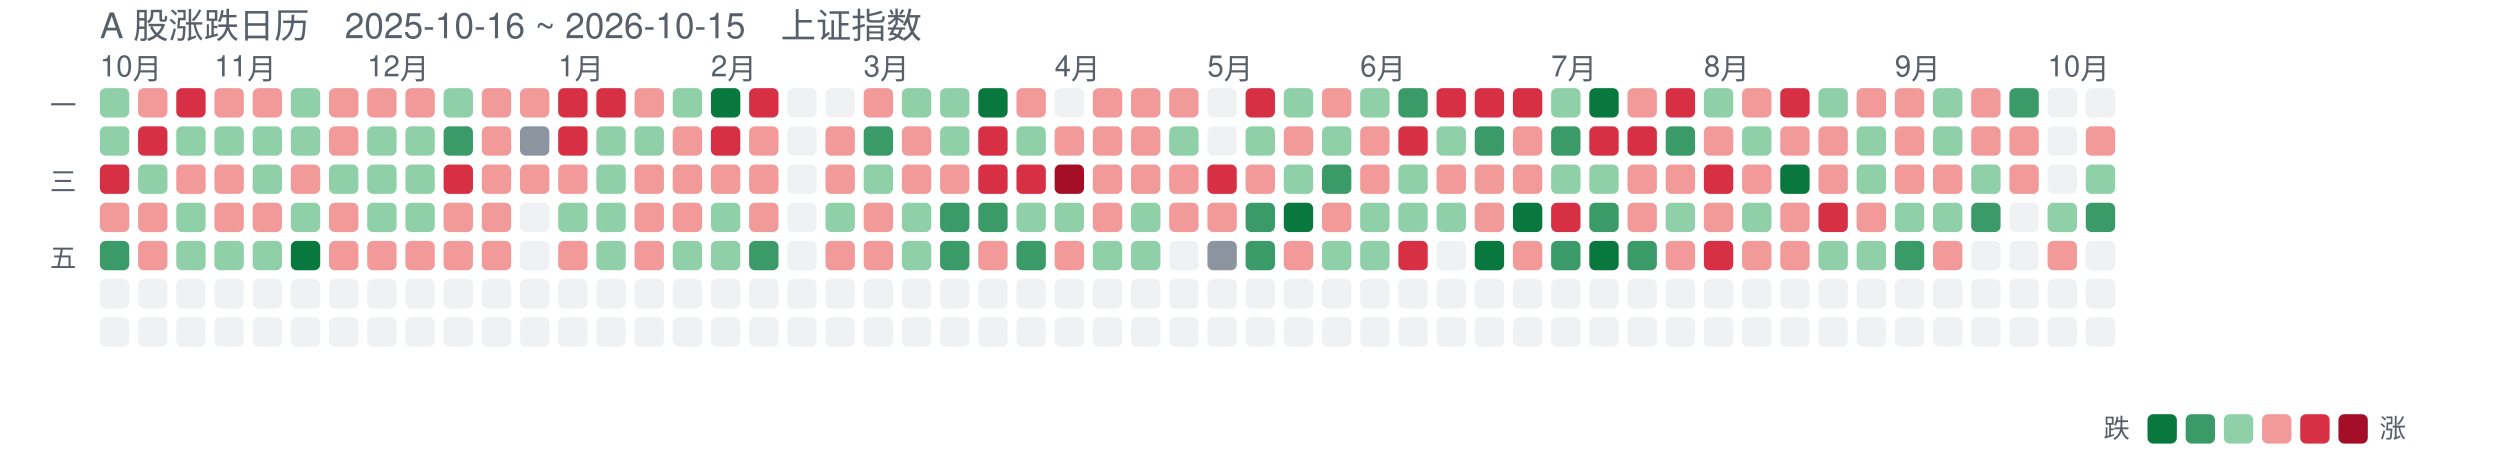
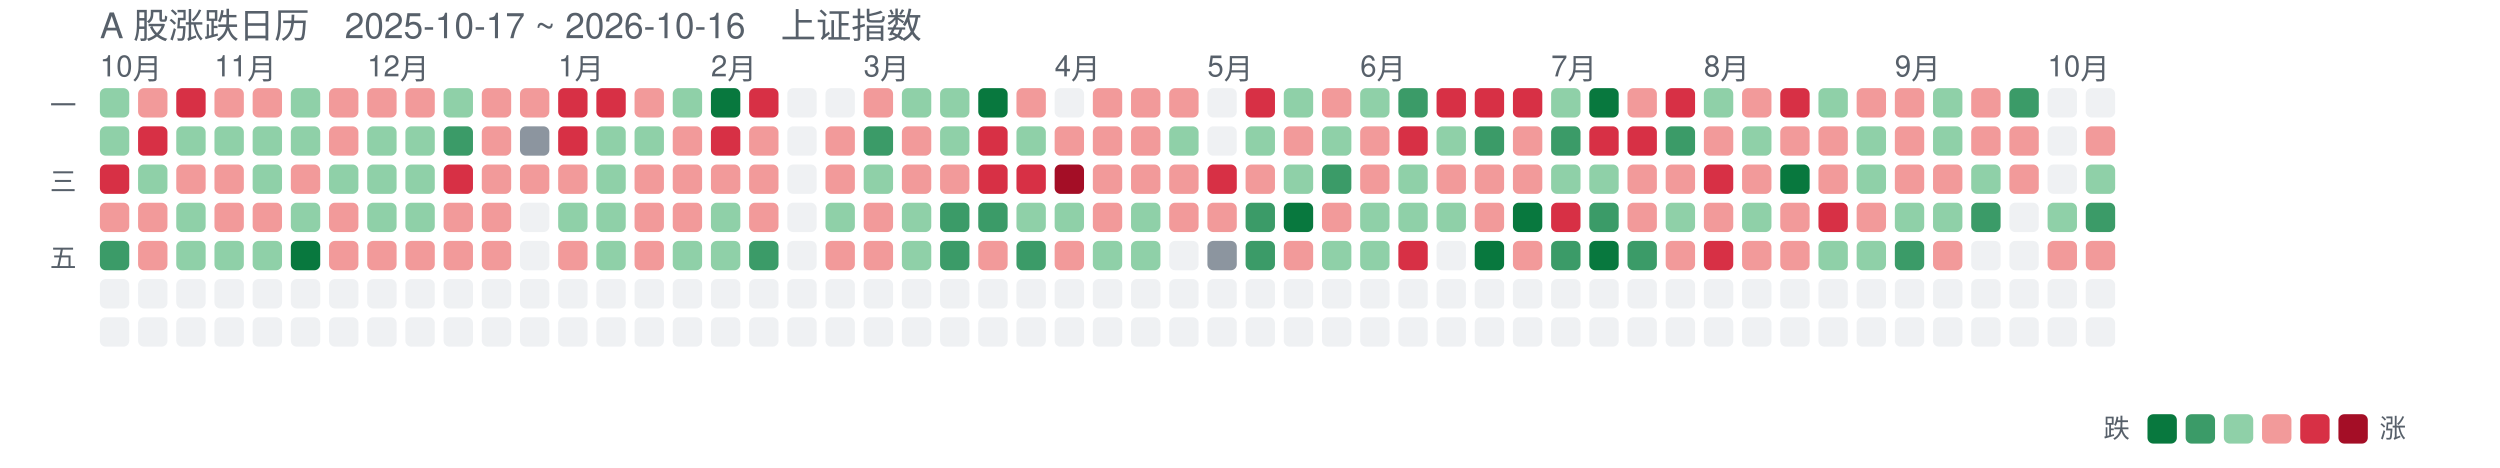
<svg xmlns="http://www.w3.org/2000/svg" width="851" height="159" viewBox="0 0 851 159" font-family="-apple-system,Segoe UI,Helvetica,Arial,sans-serif">
-   <text x="34" y="13" font-size="12" fill="#57606a">A 股涨跌日历　2025-10-16 ~ 2026-10-15　上证指数</text>
+   <text x="34" y="13" font-size="12" fill="#57606a">A 股涨跌日历　2025-10-17 ~ 2026-10-16　上证指数</text>
  <text x="34" y="26" font-size="10" fill="#57606a">10月</text>
  <text x="73" y="26" font-size="10" fill="#57606a">11月</text>
  <text x="125" y="26" font-size="10" fill="#57606a">12月</text>
  <text x="190" y="26" font-size="10" fill="#57606a">1月</text>
  <text x="242" y="26" font-size="10" fill="#57606a">2月</text>
  <text x="294" y="26" font-size="10" fill="#57606a">3月</text>
  <text x="359" y="26" font-size="10" fill="#57606a">4月</text>
  <text x="411" y="26" font-size="10" fill="#57606a">5月</text>
  <text x="463" y="26" font-size="10" fill="#57606a">6月</text>
  <text x="528" y="26" font-size="10" fill="#57606a">7月</text>
  <text x="580" y="26" font-size="10" fill="#57606a">8月</text>
  <text x="645" y="26" font-size="10" fill="#57606a">9月</text>
  <text x="697" y="26" font-size="10" fill="#57606a">10月</text>
  <text x="26" y="39" font-size="9" fill="#57606a" text-anchor="end">一</text>
  <text x="26" y="65" font-size="9" fill="#57606a" text-anchor="end">三</text>
  <text x="26" y="91" font-size="9" fill="#57606a" text-anchor="end">五</text>
  <rect x="34" y="30" width="10" height="10" rx="2" fill="#8fd0a8" opacity="1" />
  <rect x="34" y="43" width="10" height="10" rx="2" fill="#8fd0a8" opacity="1" />
  <rect x="34" y="56" width="10" height="10" rx="2" fill="#d73045" opacity="1" />
  <rect x="34" y="69" width="10" height="10" rx="2" fill="#f29a9a" opacity="1" />
  <rect x="34" y="82" width="10" height="10" rx="2" fill="#3b9b68" opacity="1" />
  <rect x="34" y="95" width="10" height="10" rx="2" fill="#d0d7de" opacity="0.35" />
  <rect x="34" y="108" width="10" height="10" rx="2" fill="#d0d7de" opacity="0.35" />
  <rect x="47" y="30" width="10" height="10" rx="2" fill="#f29a9a" opacity="1" />
  <rect x="47" y="43" width="10" height="10" rx="2" fill="#d73045" opacity="1" />
  <rect x="47" y="56" width="10" height="10" rx="2" fill="#8fd0a8" opacity="1" />
  <rect x="47" y="69" width="10" height="10" rx="2" fill="#f29a9a" opacity="1" />
  <rect x="47" y="82" width="10" height="10" rx="2" fill="#f29a9a" opacity="1" />
  <rect x="47" y="95" width="10" height="10" rx="2" fill="#d0d7de" opacity="0.35" />
  <rect x="47" y="108" width="10" height="10" rx="2" fill="#d0d7de" opacity="0.35" />
  <rect x="60" y="30" width="10" height="10" rx="2" fill="#d73045" opacity="1" />
  <rect x="60" y="43" width="10" height="10" rx="2" fill="#8fd0a8" opacity="1" />
  <rect x="60" y="56" width="10" height="10" rx="2" fill="#f29a9a" opacity="1" />
  <rect x="60" y="69" width="10" height="10" rx="2" fill="#8fd0a8" opacity="1" />
  <rect x="60" y="82" width="10" height="10" rx="2" fill="#8fd0a8" opacity="1" />
  <rect x="60" y="95" width="10" height="10" rx="2" fill="#d0d7de" opacity="0.35" />
  <rect x="60" y="108" width="10" height="10" rx="2" fill="#d0d7de" opacity="0.35" />
  <rect x="73" y="30" width="10" height="10" rx="2" fill="#f29a9a" opacity="1" />
  <rect x="73" y="43" width="10" height="10" rx="2" fill="#8fd0a8" opacity="1" />
  <rect x="73" y="56" width="10" height="10" rx="2" fill="#f29a9a" opacity="1" />
  <rect x="73" y="69" width="10" height="10" rx="2" fill="#f29a9a" opacity="1" />
  <rect x="73" y="82" width="10" height="10" rx="2" fill="#8fd0a8" opacity="1" />
  <rect x="73" y="95" width="10" height="10" rx="2" fill="#d0d7de" opacity="0.35" />
  <rect x="73" y="108" width="10" height="10" rx="2" fill="#d0d7de" opacity="0.35" />
  <rect x="86" y="30" width="10" height="10" rx="2" fill="#f29a9a" opacity="1" />
  <rect x="86" y="43" width="10" height="10" rx="2" fill="#8fd0a8" opacity="1" />
  <rect x="86" y="56" width="10" height="10" rx="2" fill="#8fd0a8" opacity="1" />
  <rect x="86" y="69" width="10" height="10" rx="2" fill="#f29a9a" opacity="1" />
  <rect x="86" y="82" width="10" height="10" rx="2" fill="#8fd0a8" opacity="1" />
  <rect x="86" y="95" width="10" height="10" rx="2" fill="#d0d7de" opacity="0.35" />
  <rect x="86" y="108" width="10" height="10" rx="2" fill="#d0d7de" opacity="0.35" />
  <rect x="99" y="30" width="10" height="10" rx="2" fill="#8fd0a8" opacity="1" />
  <rect x="99" y="43" width="10" height="10" rx="2" fill="#8fd0a8" opacity="1" />
  <rect x="99" y="56" width="10" height="10" rx="2" fill="#f29a9a" opacity="1" />
  <rect x="99" y="69" width="10" height="10" rx="2" fill="#8fd0a8" opacity="1" />
  <rect x="99" y="82" width="10" height="10" rx="2" fill="#08783e" opacity="1" />
  <rect x="99" y="95" width="10" height="10" rx="2" fill="#d0d7de" opacity="0.35" />
  <rect x="99" y="108" width="10" height="10" rx="2" fill="#d0d7de" opacity="0.35" />
  <rect x="112" y="30" width="10" height="10" rx="2" fill="#f29a9a" opacity="1" />
  <rect x="112" y="43" width="10" height="10" rx="2" fill="#f29a9a" opacity="1" />
  <rect x="112" y="56" width="10" height="10" rx="2" fill="#8fd0a8" opacity="1" />
  <rect x="112" y="69" width="10" height="10" rx="2" fill="#f29a9a" opacity="1" />
  <rect x="112" y="82" width="10" height="10" rx="2" fill="#f29a9a" opacity="1" />
  <rect x="112" y="95" width="10" height="10" rx="2" fill="#d0d7de" opacity="0.35" />
  <rect x="112" y="108" width="10" height="10" rx="2" fill="#d0d7de" opacity="0.35" />
  <rect x="125" y="30" width="10" height="10" rx="2" fill="#f29a9a" opacity="1" />
  <rect x="125" y="43" width="10" height="10" rx="2" fill="#8fd0a8" opacity="1" />
  <rect x="125" y="56" width="10" height="10" rx="2" fill="#8fd0a8" opacity="1" />
  <rect x="125" y="69" width="10" height="10" rx="2" fill="#8fd0a8" opacity="1" />
  <rect x="125" y="82" width="10" height="10" rx="2" fill="#f29a9a" opacity="1" />
  <rect x="125" y="95" width="10" height="10" rx="2" fill="#d0d7de" opacity="0.35" />
  <rect x="125" y="108" width="10" height="10" rx="2" fill="#d0d7de" opacity="0.35" />
  <rect x="138" y="30" width="10" height="10" rx="2" fill="#f29a9a" opacity="1" />
  <rect x="138" y="43" width="10" height="10" rx="2" fill="#8fd0a8" opacity="1" />
  <rect x="138" y="56" width="10" height="10" rx="2" fill="#8fd0a8" opacity="1" />
  <rect x="138" y="69" width="10" height="10" rx="2" fill="#8fd0a8" opacity="1" />
  <rect x="138" y="82" width="10" height="10" rx="2" fill="#f29a9a" opacity="1" />
  <rect x="138" y="95" width="10" height="10" rx="2" fill="#d0d7de" opacity="0.35" />
  <rect x="138" y="108" width="10" height="10" rx="2" fill="#d0d7de" opacity="0.35" />
  <rect x="151" y="30" width="10" height="10" rx="2" fill="#8fd0a8" opacity="1" />
  <rect x="151" y="43" width="10" height="10" rx="2" fill="#3b9b68" opacity="1" />
  <rect x="151" y="56" width="10" height="10" rx="2" fill="#d73045" opacity="1" />
  <rect x="151" y="69" width="10" height="10" rx="2" fill="#f29a9a" opacity="1" />
  <rect x="151" y="82" width="10" height="10" rx="2" fill="#f29a9a" opacity="1" />
  <rect x="151" y="95" width="10" height="10" rx="2" fill="#d0d7de" opacity="0.35" />
  <rect x="151" y="108" width="10" height="10" rx="2" fill="#d0d7de" opacity="0.35" />
  <rect x="164" y="30" width="10" height="10" rx="2" fill="#f29a9a" opacity="1" />
  <rect x="164" y="43" width="10" height="10" rx="2" fill="#f29a9a" opacity="1" />
  <rect x="164" y="56" width="10" height="10" rx="2" fill="#f29a9a" opacity="1" />
  <rect x="164" y="69" width="10" height="10" rx="2" fill="#f29a9a" opacity="1" />
  <rect x="164" y="82" width="10" height="10" rx="2" fill="#f29a9a" opacity="1" />
  <rect x="164" y="95" width="10" height="10" rx="2" fill="#d0d7de" opacity="0.35" />
  <rect x="164" y="108" width="10" height="10" rx="2" fill="#d0d7de" opacity="0.35" />
  <rect x="177" y="30" width="10" height="10" rx="2" fill="#f29a9a" opacity="1" />
  <rect x="177" y="43" width="10" height="10" rx="2" fill="#8c959f" opacity="1" />
  <rect x="177" y="56" width="10" height="10" rx="2" fill="#f29a9a" opacity="1" />
  <rect x="177" y="69" width="10" height="10" rx="2" fill="#d0d7de" opacity="0.35" />
  <rect x="177" y="82" width="10" height="10" rx="2" fill="#d0d7de" opacity="0.35" />
  <rect x="177" y="95" width="10" height="10" rx="2" fill="#d0d7de" opacity="0.35" />
  <rect x="177" y="108" width="10" height="10" rx="2" fill="#d0d7de" opacity="0.35" />
  <rect x="190" y="30" width="10" height="10" rx="2" fill="#d73045" opacity="1" />
  <rect x="190" y="43" width="10" height="10" rx="2" fill="#d73045" opacity="1" />
  <rect x="190" y="56" width="10" height="10" rx="2" fill="#f29a9a" opacity="1" />
  <rect x="190" y="69" width="10" height="10" rx="2" fill="#8fd0a8" opacity="1" />
  <rect x="190" y="82" width="10" height="10" rx="2" fill="#f29a9a" opacity="1" />
  <rect x="190" y="95" width="10" height="10" rx="2" fill="#d0d7de" opacity="0.35" />
  <rect x="190" y="108" width="10" height="10" rx="2" fill="#d0d7de" opacity="0.35" />
  <rect x="203" y="30" width="10" height="10" rx="2" fill="#d73045" opacity="1" />
  <rect x="203" y="43" width="10" height="10" rx="2" fill="#8fd0a8" opacity="1" />
  <rect x="203" y="56" width="10" height="10" rx="2" fill="#8fd0a8" opacity="1" />
  <rect x="203" y="69" width="10" height="10" rx="2" fill="#8fd0a8" opacity="1" />
  <rect x="203" y="82" width="10" height="10" rx="2" fill="#8fd0a8" opacity="1" />
  <rect x="203" y="95" width="10" height="10" rx="2" fill="#d0d7de" opacity="0.35" />
  <rect x="203" y="108" width="10" height="10" rx="2" fill="#d0d7de" opacity="0.35" />
  <rect x="216" y="30" width="10" height="10" rx="2" fill="#f29a9a" opacity="1" />
  <rect x="216" y="43" width="10" height="10" rx="2" fill="#8fd0a8" opacity="1" />
  <rect x="216" y="56" width="10" height="10" rx="2" fill="#f29a9a" opacity="1" />
  <rect x="216" y="69" width="10" height="10" rx="2" fill="#f29a9a" opacity="1" />
  <rect x="216" y="82" width="10" height="10" rx="2" fill="#f29a9a" opacity="1" />
  <rect x="216" y="95" width="10" height="10" rx="2" fill="#d0d7de" opacity="0.35" />
  <rect x="216" y="108" width="10" height="10" rx="2" fill="#d0d7de" opacity="0.35" />
  <rect x="229" y="30" width="10" height="10" rx="2" fill="#8fd0a8" opacity="1" />
  <rect x="229" y="43" width="10" height="10" rx="2" fill="#f29a9a" opacity="1" />
  <rect x="229" y="56" width="10" height="10" rx="2" fill="#f29a9a" opacity="1" />
  <rect x="229" y="69" width="10" height="10" rx="2" fill="#f29a9a" opacity="1" />
  <rect x="229" y="82" width="10" height="10" rx="2" fill="#8fd0a8" opacity="1" />
  <rect x="229" y="95" width="10" height="10" rx="2" fill="#d0d7de" opacity="0.35" />
  <rect x="229" y="108" width="10" height="10" rx="2" fill="#d0d7de" opacity="0.35" />
  <rect x="242" y="30" width="10" height="10" rx="2" fill="#08783e" opacity="1" />
  <rect x="242" y="43" width="10" height="10" rx="2" fill="#d73045" opacity="1" />
  <rect x="242" y="56" width="10" height="10" rx="2" fill="#f29a9a" opacity="1" />
  <rect x="242" y="69" width="10" height="10" rx="2" fill="#8fd0a8" opacity="1" />
  <rect x="242" y="82" width="10" height="10" rx="2" fill="#8fd0a8" opacity="1" />
  <rect x="242" y="95" width="10" height="10" rx="2" fill="#d0d7de" opacity="0.35" />
  <rect x="242" y="108" width="10" height="10" rx="2" fill="#d0d7de" opacity="0.35" />
  <rect x="255" y="30" width="10" height="10" rx="2" fill="#d73045" opacity="1" />
  <rect x="255" y="43" width="10" height="10" rx="2" fill="#f29a9a" opacity="1" />
  <rect x="255" y="56" width="10" height="10" rx="2" fill="#f29a9a" opacity="1" />
  <rect x="255" y="69" width="10" height="10" rx="2" fill="#f29a9a" opacity="1" />
  <rect x="255" y="82" width="10" height="10" rx="2" fill="#3b9b68" opacity="1" />
  <rect x="255" y="95" width="10" height="10" rx="2" fill="#d0d7de" opacity="0.35" />
  <rect x="255" y="108" width="10" height="10" rx="2" fill="#d0d7de" opacity="0.35" />
  <rect x="268" y="30" width="10" height="10" rx="2" fill="#d0d7de" opacity="0.35" />
  <rect x="268" y="43" width="10" height="10" rx="2" fill="#d0d7de" opacity="0.35" />
  <rect x="268" y="56" width="10" height="10" rx="2" fill="#d0d7de" opacity="0.35" />
  <rect x="268" y="69" width="10" height="10" rx="2" fill="#d0d7de" opacity="0.35" />
  <rect x="268" y="82" width="10" height="10" rx="2" fill="#d0d7de" opacity="0.35" />
  <rect x="268" y="95" width="10" height="10" rx="2" fill="#d0d7de" opacity="0.35" />
  <rect x="268" y="108" width="10" height="10" rx="2" fill="#d0d7de" opacity="0.35" />
  <rect x="281" y="30" width="10" height="10" rx="2" fill="#d0d7de" opacity="0.35" />
  <rect x="281" y="43" width="10" height="10" rx="2" fill="#f29a9a" opacity="1" />
  <rect x="281" y="56" width="10" height="10" rx="2" fill="#f29a9a" opacity="1" />
  <rect x="281" y="69" width="10" height="10" rx="2" fill="#8fd0a8" opacity="1" />
  <rect x="281" y="82" width="10" height="10" rx="2" fill="#f29a9a" opacity="1" />
  <rect x="281" y="95" width="10" height="10" rx="2" fill="#d0d7de" opacity="0.35" />
  <rect x="281" y="108" width="10" height="10" rx="2" fill="#d0d7de" opacity="0.35" />
  <rect x="294" y="30" width="10" height="10" rx="2" fill="#f29a9a" opacity="1" />
  <rect x="294" y="43" width="10" height="10" rx="2" fill="#3b9b68" opacity="1" />
  <rect x="294" y="56" width="10" height="10" rx="2" fill="#8fd0a8" opacity="1" />
  <rect x="294" y="69" width="10" height="10" rx="2" fill="#f29a9a" opacity="1" />
  <rect x="294" y="82" width="10" height="10" rx="2" fill="#f29a9a" opacity="1" />
  <rect x="294" y="95" width="10" height="10" rx="2" fill="#d0d7de" opacity="0.35" />
  <rect x="294" y="108" width="10" height="10" rx="2" fill="#d0d7de" opacity="0.35" />
  <rect x="307" y="30" width="10" height="10" rx="2" fill="#8fd0a8" opacity="1" />
  <rect x="307" y="43" width="10" height="10" rx="2" fill="#f29a9a" opacity="1" />
  <rect x="307" y="56" width="10" height="10" rx="2" fill="#f29a9a" opacity="1" />
  <rect x="307" y="69" width="10" height="10" rx="2" fill="#8fd0a8" opacity="1" />
  <rect x="307" y="82" width="10" height="10" rx="2" fill="#8fd0a8" opacity="1" />
  <rect x="307" y="95" width="10" height="10" rx="2" fill="#d0d7de" opacity="0.35" />
  <rect x="307" y="108" width="10" height="10" rx="2" fill="#d0d7de" opacity="0.35" />
  <rect x="320" y="30" width="10" height="10" rx="2" fill="#8fd0a8" opacity="1" />
  <rect x="320" y="43" width="10" height="10" rx="2" fill="#8fd0a8" opacity="1" />
  <rect x="320" y="56" width="10" height="10" rx="2" fill="#f29a9a" opacity="1" />
  <rect x="320" y="69" width="10" height="10" rx="2" fill="#3b9b68" opacity="1" />
  <rect x="320" y="82" width="10" height="10" rx="2" fill="#3b9b68" opacity="1" />
  <rect x="320" y="95" width="10" height="10" rx="2" fill="#d0d7de" opacity="0.35" />
  <rect x="320" y="108" width="10" height="10" rx="2" fill="#d0d7de" opacity="0.35" />
  <rect x="333" y="30" width="10" height="10" rx="2" fill="#08783e" opacity="1" />
  <rect x="333" y="43" width="10" height="10" rx="2" fill="#d73045" opacity="1" />
  <rect x="333" y="56" width="10" height="10" rx="2" fill="#d73045" opacity="1" />
  <rect x="333" y="69" width="10" height="10" rx="2" fill="#3b9b68" opacity="1" />
  <rect x="333" y="82" width="10" height="10" rx="2" fill="#f29a9a" opacity="1" />
  <rect x="333" y="95" width="10" height="10" rx="2" fill="#d0d7de" opacity="0.35" />
  <rect x="333" y="108" width="10" height="10" rx="2" fill="#d0d7de" opacity="0.35" />
  <rect x="346" y="30" width="10" height="10" rx="2" fill="#f29a9a" opacity="1" />
  <rect x="346" y="43" width="10" height="10" rx="2" fill="#8fd0a8" opacity="1" />
  <rect x="346" y="56" width="10" height="10" rx="2" fill="#d73045" opacity="1" />
  <rect x="346" y="69" width="10" height="10" rx="2" fill="#8fd0a8" opacity="1" />
  <rect x="346" y="82" width="10" height="10" rx="2" fill="#3b9b68" opacity="1" />
  <rect x="346" y="95" width="10" height="10" rx="2" fill="#d0d7de" opacity="0.35" />
  <rect x="346" y="108" width="10" height="10" rx="2" fill="#d0d7de" opacity="0.35" />
  <rect x="359" y="30" width="10" height="10" rx="2" fill="#d0d7de" opacity="0.35" />
  <rect x="359" y="43" width="10" height="10" rx="2" fill="#f29a9a" opacity="1" />
  <rect x="359" y="56" width="10" height="10" rx="2" fill="#a40e26" opacity="1" />
  <rect x="359" y="69" width="10" height="10" rx="2" fill="#8fd0a8" opacity="1" />
  <rect x="359" y="82" width="10" height="10" rx="2" fill="#f29a9a" opacity="1" />
  <rect x="359" y="95" width="10" height="10" rx="2" fill="#d0d7de" opacity="0.35" />
  <rect x="359" y="108" width="10" height="10" rx="2" fill="#d0d7de" opacity="0.35" />
  <rect x="372" y="30" width="10" height="10" rx="2" fill="#f29a9a" opacity="1" />
  <rect x="372" y="43" width="10" height="10" rx="2" fill="#f29a9a" opacity="1" />
  <rect x="372" y="56" width="10" height="10" rx="2" fill="#f29a9a" opacity="1" />
  <rect x="372" y="69" width="10" height="10" rx="2" fill="#f29a9a" opacity="1" />
  <rect x="372" y="82" width="10" height="10" rx="2" fill="#8fd0a8" opacity="1" />
  <rect x="372" y="95" width="10" height="10" rx="2" fill="#d0d7de" opacity="0.35" />
  <rect x="372" y="108" width="10" height="10" rx="2" fill="#d0d7de" opacity="0.35" />
  <rect x="385" y="30" width="10" height="10" rx="2" fill="#f29a9a" opacity="1" />
  <rect x="385" y="43" width="10" height="10" rx="2" fill="#f29a9a" opacity="1" />
  <rect x="385" y="56" width="10" height="10" rx="2" fill="#f29a9a" opacity="1" />
  <rect x="385" y="69" width="10" height="10" rx="2" fill="#8fd0a8" opacity="1" />
  <rect x="385" y="82" width="10" height="10" rx="2" fill="#8fd0a8" opacity="1" />
  <rect x="385" y="95" width="10" height="10" rx="2" fill="#d0d7de" opacity="0.35" />
  <rect x="385" y="108" width="10" height="10" rx="2" fill="#d0d7de" opacity="0.35" />
  <rect x="398" y="30" width="10" height="10" rx="2" fill="#f29a9a" opacity="1" />
  <rect x="398" y="43" width="10" height="10" rx="2" fill="#8fd0a8" opacity="1" />
  <rect x="398" y="56" width="10" height="10" rx="2" fill="#f29a9a" opacity="1" />
  <rect x="398" y="69" width="10" height="10" rx="2" fill="#f29a9a" opacity="1" />
  <rect x="398" y="82" width="10" height="10" rx="2" fill="#d0d7de" opacity="0.35" />
  <rect x="398" y="95" width="10" height="10" rx="2" fill="#d0d7de" opacity="0.35" />
  <rect x="398" y="108" width="10" height="10" rx="2" fill="#d0d7de" opacity="0.35" />
  <rect x="411" y="30" width="10" height="10" rx="2" fill="#d0d7de" opacity="0.35" />
  <rect x="411" y="43" width="10" height="10" rx="2" fill="#d0d7de" opacity="0.35" />
  <rect x="411" y="56" width="10" height="10" rx="2" fill="#d73045" opacity="1" />
  <rect x="411" y="69" width="10" height="10" rx="2" fill="#f29a9a" opacity="1" />
  <rect x="411" y="82" width="10" height="10" rx="2" fill="#8c959f" opacity="1" />
  <rect x="411" y="95" width="10" height="10" rx="2" fill="#d0d7de" opacity="0.35" />
  <rect x="411" y="108" width="10" height="10" rx="2" fill="#d0d7de" opacity="0.35" />
  <rect x="424" y="30" width="10" height="10" rx="2" fill="#d73045" opacity="1" />
  <rect x="424" y="43" width="10" height="10" rx="2" fill="#8fd0a8" opacity="1" />
  <rect x="424" y="56" width="10" height="10" rx="2" fill="#f29a9a" opacity="1" />
  <rect x="424" y="69" width="10" height="10" rx="2" fill="#3b9b68" opacity="1" />
  <rect x="424" y="82" width="10" height="10" rx="2" fill="#3b9b68" opacity="1" />
  <rect x="424" y="95" width="10" height="10" rx="2" fill="#d0d7de" opacity="0.35" />
  <rect x="424" y="108" width="10" height="10" rx="2" fill="#d0d7de" opacity="0.35" />
  <rect x="437" y="30" width="10" height="10" rx="2" fill="#8fd0a8" opacity="1" />
  <rect x="437" y="43" width="10" height="10" rx="2" fill="#f29a9a" opacity="1" />
  <rect x="437" y="56" width="10" height="10" rx="2" fill="#8fd0a8" opacity="1" />
  <rect x="437" y="69" width="10" height="10" rx="2" fill="#08783e" opacity="1" />
  <rect x="437" y="82" width="10" height="10" rx="2" fill="#f29a9a" opacity="1" />
  <rect x="437" y="95" width="10" height="10" rx="2" fill="#d0d7de" opacity="0.35" />
  <rect x="437" y="108" width="10" height="10" rx="2" fill="#d0d7de" opacity="0.35" />
  <rect x="450" y="30" width="10" height="10" rx="2" fill="#f29a9a" opacity="1" />
  <rect x="450" y="43" width="10" height="10" rx="2" fill="#8fd0a8" opacity="1" />
  <rect x="450" y="56" width="10" height="10" rx="2" fill="#3b9b68" opacity="1" />
  <rect x="450" y="69" width="10" height="10" rx="2" fill="#f29a9a" opacity="1" />
  <rect x="450" y="82" width="10" height="10" rx="2" fill="#8fd0a8" opacity="1" />
  <rect x="450" y="95" width="10" height="10" rx="2" fill="#d0d7de" opacity="0.35" />
  <rect x="450" y="108" width="10" height="10" rx="2" fill="#d0d7de" opacity="0.35" />
  <rect x="463" y="30" width="10" height="10" rx="2" fill="#8fd0a8" opacity="1" />
  <rect x="463" y="43" width="10" height="10" rx="2" fill="#f29a9a" opacity="1" />
  <rect x="463" y="56" width="10" height="10" rx="2" fill="#f29a9a" opacity="1" />
  <rect x="463" y="69" width="10" height="10" rx="2" fill="#8fd0a8" opacity="1" />
  <rect x="463" y="82" width="10" height="10" rx="2" fill="#8fd0a8" opacity="1" />
  <rect x="463" y="95" width="10" height="10" rx="2" fill="#d0d7de" opacity="0.35" />
  <rect x="463" y="108" width="10" height="10" rx="2" fill="#d0d7de" opacity="0.35" />
  <rect x="476" y="30" width="10" height="10" rx="2" fill="#3b9b68" opacity="1" />
  <rect x="476" y="43" width="10" height="10" rx="2" fill="#d73045" opacity="1" />
  <rect x="476" y="56" width="10" height="10" rx="2" fill="#8fd0a8" opacity="1" />
  <rect x="476" y="69" width="10" height="10" rx="2" fill="#8fd0a8" opacity="1" />
  <rect x="476" y="82" width="10" height="10" rx="2" fill="#d73045" opacity="1" />
  <rect x="476" y="95" width="10" height="10" rx="2" fill="#d0d7de" opacity="0.35" />
  <rect x="476" y="108" width="10" height="10" rx="2" fill="#d0d7de" opacity="0.35" />
  <rect x="489" y="30" width="10" height="10" rx="2" fill="#d73045" opacity="1" />
  <rect x="489" y="43" width="10" height="10" rx="2" fill="#8fd0a8" opacity="1" />
  <rect x="489" y="56" width="10" height="10" rx="2" fill="#f29a9a" opacity="1" />
  <rect x="489" y="69" width="10" height="10" rx="2" fill="#8fd0a8" opacity="1" />
  <rect x="489" y="82" width="10" height="10" rx="2" fill="#d0d7de" opacity="0.35" />
  <rect x="489" y="95" width="10" height="10" rx="2" fill="#d0d7de" opacity="0.35" />
  <rect x="489" y="108" width="10" height="10" rx="2" fill="#d0d7de" opacity="0.35" />
  <rect x="502" y="30" width="10" height="10" rx="2" fill="#d73045" opacity="1" />
  <rect x="502" y="43" width="10" height="10" rx="2" fill="#3b9b68" opacity="1" />
  <rect x="502" y="56" width="10" height="10" rx="2" fill="#f29a9a" opacity="1" />
  <rect x="502" y="69" width="10" height="10" rx="2" fill="#f29a9a" opacity="1" />
  <rect x="502" y="82" width="10" height="10" rx="2" fill="#08783e" opacity="1" />
  <rect x="502" y="95" width="10" height="10" rx="2" fill="#d0d7de" opacity="0.35" />
  <rect x="502" y="108" width="10" height="10" rx="2" fill="#d0d7de" opacity="0.35" />
  <rect x="515" y="30" width="10" height="10" rx="2" fill="#d73045" opacity="1" />
  <rect x="515" y="43" width="10" height="10" rx="2" fill="#f29a9a" opacity="1" />
  <rect x="515" y="56" width="10" height="10" rx="2" fill="#f29a9a" opacity="1" />
  <rect x="515" y="69" width="10" height="10" rx="2" fill="#08783e" opacity="1" />
  <rect x="515" y="82" width="10" height="10" rx="2" fill="#f29a9a" opacity="1" />
  <rect x="515" y="95" width="10" height="10" rx="2" fill="#d0d7de" opacity="0.35" />
  <rect x="515" y="108" width="10" height="10" rx="2" fill="#d0d7de" opacity="0.35" />
  <rect x="528" y="30" width="10" height="10" rx="2" fill="#8fd0a8" opacity="1" />
  <rect x="528" y="43" width="10" height="10" rx="2" fill="#3b9b68" opacity="1" />
  <rect x="528" y="56" width="10" height="10" rx="2" fill="#8fd0a8" opacity="1" />
  <rect x="528" y="69" width="10" height="10" rx="2" fill="#d73045" opacity="1" />
  <rect x="528" y="82" width="10" height="10" rx="2" fill="#3b9b68" opacity="1" />
  <rect x="528" y="95" width="10" height="10" rx="2" fill="#d0d7de" opacity="0.35" />
  <rect x="528" y="108" width="10" height="10" rx="2" fill="#d0d7de" opacity="0.35" />
  <rect x="541" y="30" width="10" height="10" rx="2" fill="#08783e" opacity="1" />
  <rect x="541" y="43" width="10" height="10" rx="2" fill="#d73045" opacity="1" />
  <rect x="541" y="56" width="10" height="10" rx="2" fill="#8fd0a8" opacity="1" />
  <rect x="541" y="69" width="10" height="10" rx="2" fill="#3b9b68" opacity="1" />
  <rect x="541" y="82" width="10" height="10" rx="2" fill="#08783e" opacity="1" />
  <rect x="541" y="95" width="10" height="10" rx="2" fill="#d0d7de" opacity="0.35" />
  <rect x="541" y="108" width="10" height="10" rx="2" fill="#d0d7de" opacity="0.35" />
  <rect x="554" y="30" width="10" height="10" rx="2" fill="#f29a9a" opacity="1" />
  <rect x="554" y="43" width="10" height="10" rx="2" fill="#d73045" opacity="1" />
  <rect x="554" y="56" width="10" height="10" rx="2" fill="#f29a9a" opacity="1" />
  <rect x="554" y="69" width="10" height="10" rx="2" fill="#f29a9a" opacity="1" />
  <rect x="554" y="82" width="10" height="10" rx="2" fill="#3b9b68" opacity="1" />
  <rect x="554" y="95" width="10" height="10" rx="2" fill="#d0d7de" opacity="0.35" />
  <rect x="554" y="108" width="10" height="10" rx="2" fill="#d0d7de" opacity="0.35" />
  <rect x="567" y="30" width="10" height="10" rx="2" fill="#d73045" opacity="1" />
  <rect x="567" y="43" width="10" height="10" rx="2" fill="#3b9b68" opacity="1" />
  <rect x="567" y="56" width="10" height="10" rx="2" fill="#f29a9a" opacity="1" />
  <rect x="567" y="69" width="10" height="10" rx="2" fill="#8fd0a8" opacity="1" />
  <rect x="567" y="82" width="10" height="10" rx="2" fill="#f29a9a" opacity="1" />
  <rect x="567" y="95" width="10" height="10" rx="2" fill="#d0d7de" opacity="0.35" />
  <rect x="567" y="108" width="10" height="10" rx="2" fill="#d0d7de" opacity="0.35" />
  <rect x="580" y="30" width="10" height="10" rx="2" fill="#8fd0a8" opacity="1" />
  <rect x="580" y="43" width="10" height="10" rx="2" fill="#f29a9a" opacity="1" />
  <rect x="580" y="56" width="10" height="10" rx="2" fill="#d73045" opacity="1" />
  <rect x="580" y="69" width="10" height="10" rx="2" fill="#f29a9a" opacity="1" />
  <rect x="580" y="82" width="10" height="10" rx="2" fill="#d73045" opacity="1" />
  <rect x="580" y="95" width="10" height="10" rx="2" fill="#d0d7de" opacity="0.35" />
  <rect x="580" y="108" width="10" height="10" rx="2" fill="#d0d7de" opacity="0.35" />
  <rect x="593" y="30" width="10" height="10" rx="2" fill="#f29a9a" opacity="1" />
  <rect x="593" y="43" width="10" height="10" rx="2" fill="#8fd0a8" opacity="1" />
  <rect x="593" y="56" width="10" height="10" rx="2" fill="#f29a9a" opacity="1" />
  <rect x="593" y="69" width="10" height="10" rx="2" fill="#8fd0a8" opacity="1" />
  <rect x="593" y="82" width="10" height="10" rx="2" fill="#f29a9a" opacity="1" />
  <rect x="593" y="95" width="10" height="10" rx="2" fill="#d0d7de" opacity="0.35" />
  <rect x="593" y="108" width="10" height="10" rx="2" fill="#d0d7de" opacity="0.35" />
  <rect x="606" y="30" width="10" height="10" rx="2" fill="#d73045" opacity="1" />
  <rect x="606" y="43" width="10" height="10" rx="2" fill="#f29a9a" opacity="1" />
  <rect x="606" y="56" width="10" height="10" rx="2" fill="#08783e" opacity="1" />
  <rect x="606" y="69" width="10" height="10" rx="2" fill="#f29a9a" opacity="1" />
  <rect x="606" y="82" width="10" height="10" rx="2" fill="#f29a9a" opacity="1" />
  <rect x="606" y="95" width="10" height="10" rx="2" fill="#d0d7de" opacity="0.35" />
  <rect x="606" y="108" width="10" height="10" rx="2" fill="#d0d7de" opacity="0.35" />
  <rect x="619" y="30" width="10" height="10" rx="2" fill="#8fd0a8" opacity="1" />
  <rect x="619" y="43" width="10" height="10" rx="2" fill="#f29a9a" opacity="1" />
  <rect x="619" y="56" width="10" height="10" rx="2" fill="#f29a9a" opacity="1" />
  <rect x="619" y="69" width="10" height="10" rx="2" fill="#d73045" opacity="1" />
  <rect x="619" y="82" width="10" height="10" rx="2" fill="#8fd0a8" opacity="1" />
  <rect x="619" y="95" width="10" height="10" rx="2" fill="#d0d7de" opacity="0.35" />
  <rect x="619" y="108" width="10" height="10" rx="2" fill="#d0d7de" opacity="0.35" />
  <rect x="632" y="30" width="10" height="10" rx="2" fill="#f29a9a" opacity="1" />
  <rect x="632" y="43" width="10" height="10" rx="2" fill="#8fd0a8" opacity="1" />
  <rect x="632" y="56" width="10" height="10" rx="2" fill="#8fd0a8" opacity="1" />
  <rect x="632" y="69" width="10" height="10" rx="2" fill="#f29a9a" opacity="1" />
  <rect x="632" y="82" width="10" height="10" rx="2" fill="#8fd0a8" opacity="1" />
  <rect x="632" y="95" width="10" height="10" rx="2" fill="#d0d7de" opacity="0.35" />
  <rect x="632" y="108" width="10" height="10" rx="2" fill="#d0d7de" opacity="0.35" />
  <rect x="645" y="30" width="10" height="10" rx="2" fill="#f29a9a" opacity="1" />
  <rect x="645" y="43" width="10" height="10" rx="2" fill="#f29a9a" opacity="1" />
  <rect x="645" y="56" width="10" height="10" rx="2" fill="#f29a9a" opacity="1" />
  <rect x="645" y="69" width="10" height="10" rx="2" fill="#8fd0a8" opacity="1" />
  <rect x="645" y="82" width="10" height="10" rx="2" fill="#3b9b68" opacity="1" />
  <rect x="645" y="95" width="10" height="10" rx="2" fill="#d0d7de" opacity="0.35" />
  <rect x="645" y="108" width="10" height="10" rx="2" fill="#d0d7de" opacity="0.35" />
  <rect x="658" y="30" width="10" height="10" rx="2" fill="#8fd0a8" opacity="1" />
  <rect x="658" y="43" width="10" height="10" rx="2" fill="#8fd0a8" opacity="1" />
  <rect x="658" y="56" width="10" height="10" rx="2" fill="#f29a9a" opacity="1" />
  <rect x="658" y="69" width="10" height="10" rx="2" fill="#8fd0a8" opacity="1" />
  <rect x="658" y="82" width="10" height="10" rx="2" fill="#f29a9a" opacity="1" />
  <rect x="658" y="95" width="10" height="10" rx="2" fill="#d0d7de" opacity="0.35" />
  <rect x="658" y="108" width="10" height="10" rx="2" fill="#d0d7de" opacity="0.35" />
  <rect x="671" y="30" width="10" height="10" rx="2" fill="#f29a9a" opacity="1" />
  <rect x="671" y="43" width="10" height="10" rx="2" fill="#f29a9a" opacity="1" />
  <rect x="671" y="56" width="10" height="10" rx="2" fill="#8fd0a8" opacity="1" />
  <rect x="671" y="69" width="10" height="10" rx="2" fill="#3b9b68" opacity="1" />
  <rect x="671" y="82" width="10" height="10" rx="2" fill="#d0d7de" opacity="0.35" />
  <rect x="671" y="95" width="10" height="10" rx="2" fill="#d0d7de" opacity="0.35" />
  <rect x="671" y="108" width="10" height="10" rx="2" fill="#d0d7de" opacity="0.35" />
  <rect x="684" y="30" width="10" height="10" rx="2" fill="#3b9b68" opacity="1" />
  <rect x="684" y="43" width="10" height="10" rx="2" fill="#f29a9a" opacity="1" />
  <rect x="684" y="56" width="10" height="10" rx="2" fill="#f29a9a" opacity="1" />
  <rect x="684" y="69" width="10" height="10" rx="2" fill="#d0d7de" opacity="0.35" />
  <rect x="684" y="82" width="10" height="10" rx="2" fill="#d0d7de" opacity="0.35" />
  <rect x="684" y="95" width="10" height="10" rx="2" fill="#d0d7de" opacity="0.35" />
  <rect x="684" y="108" width="10" height="10" rx="2" fill="#d0d7de" opacity="0.35" />
  <rect x="697" y="30" width="10" height="10" rx="2" fill="#d0d7de" opacity="0.35" />
  <rect x="697" y="43" width="10" height="10" rx="2" fill="#d0d7de" opacity="0.35" />
  <rect x="697" y="56" width="10" height="10" rx="2" fill="#d0d7de" opacity="0.35" />
  <rect x="697" y="69" width="10" height="10" rx="2" fill="#8fd0a8" opacity="1" />
  <rect x="697" y="82" width="10" height="10" rx="2" fill="#f29a9a" opacity="1" />
  <rect x="697" y="95" width="10" height="10" rx="2" fill="#d0d7de" opacity="0.35" />
  <rect x="697" y="108" width="10" height="10" rx="2" fill="#d0d7de" opacity="0.35" />
  <rect x="710" y="30" width="10" height="10" rx="2" fill="#d0d7de" opacity="0.35" />
  <rect x="710" y="43" width="10" height="10" rx="2" fill="#f29a9a" opacity="1" />
  <rect x="710" y="56" width="10" height="10" rx="2" fill="#8fd0a8" opacity="1" />
  <rect x="710" y="69" width="10" height="10" rx="2" fill="#3b9b68" opacity="1" />
-   <rect x="710" y="82" width="10" height="10" rx="2" fill="#d0d7de" opacity="0.35" />
+   <rect x="710" y="82" width="10" height="10" rx="2" fill="#f29a9a" opacity="1" />
  <rect x="710" y="95" width="10" height="10" rx="2" fill="#d0d7de" opacity="0.35" />
  <rect x="710" y="108" width="10" height="10" rx="2" fill="#d0d7de" opacity="0.35" />
  <text x="725" y="149" font-size="9" fill="#57606a" text-anchor="end">跌</text>
  <rect x="731" y="141" width="10" height="10" rx="2" fill="#08783e" />
  <rect x="744" y="141" width="10" height="10" rx="2" fill="#3b9b68" />
  <rect x="757" y="141" width="10" height="10" rx="2" fill="#8fd0a8" />
  <rect x="770" y="141" width="10" height="10" rx="2" fill="#f29a9a" />
  <rect x="783" y="141" width="10" height="10" rx="2" fill="#d73045" />
  <rect x="796" y="141" width="10" height="10" rx="2" fill="#a40e26" />
  <text x="810" y="149" font-size="9" fill="#57606a">涨</text>
</svg>
